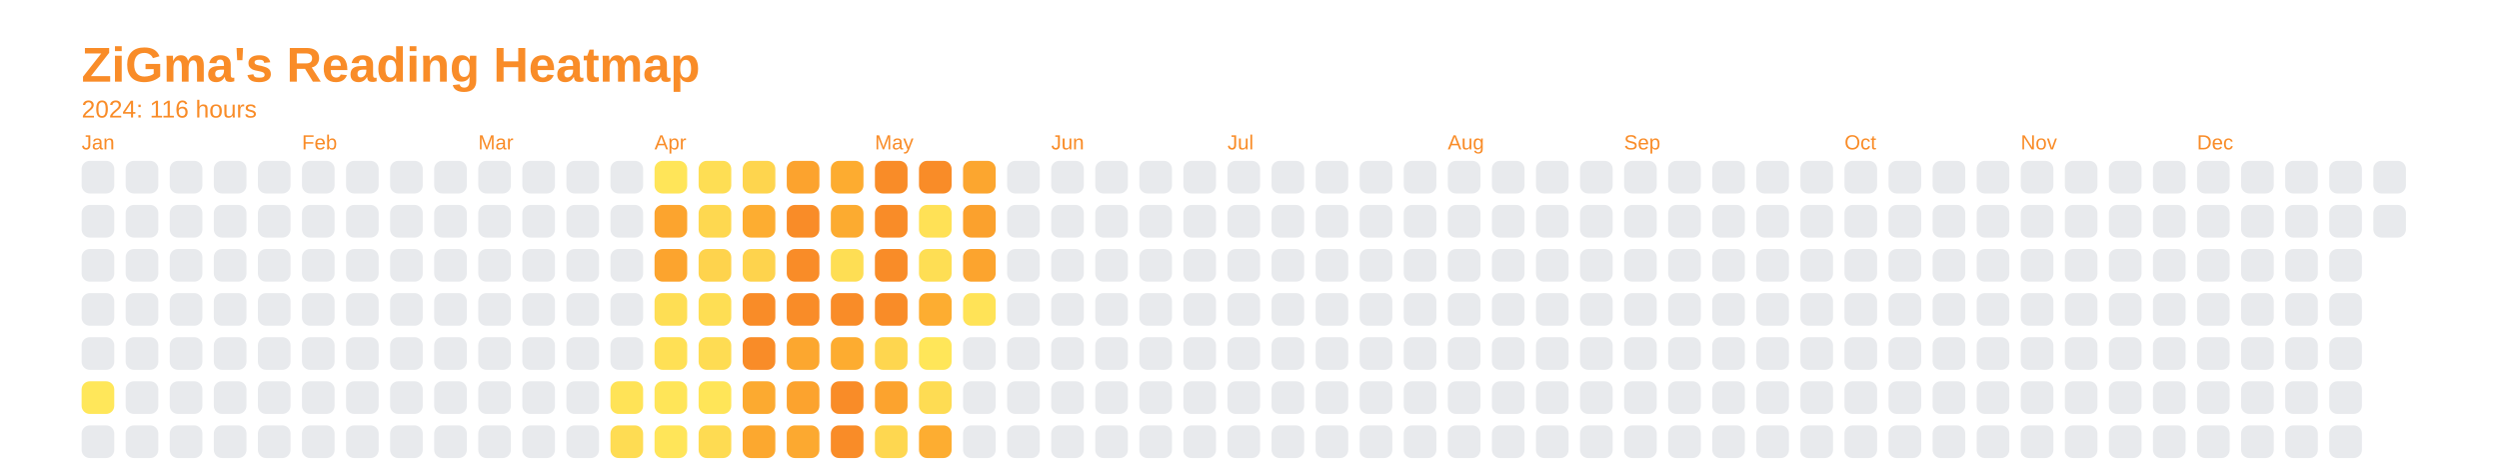
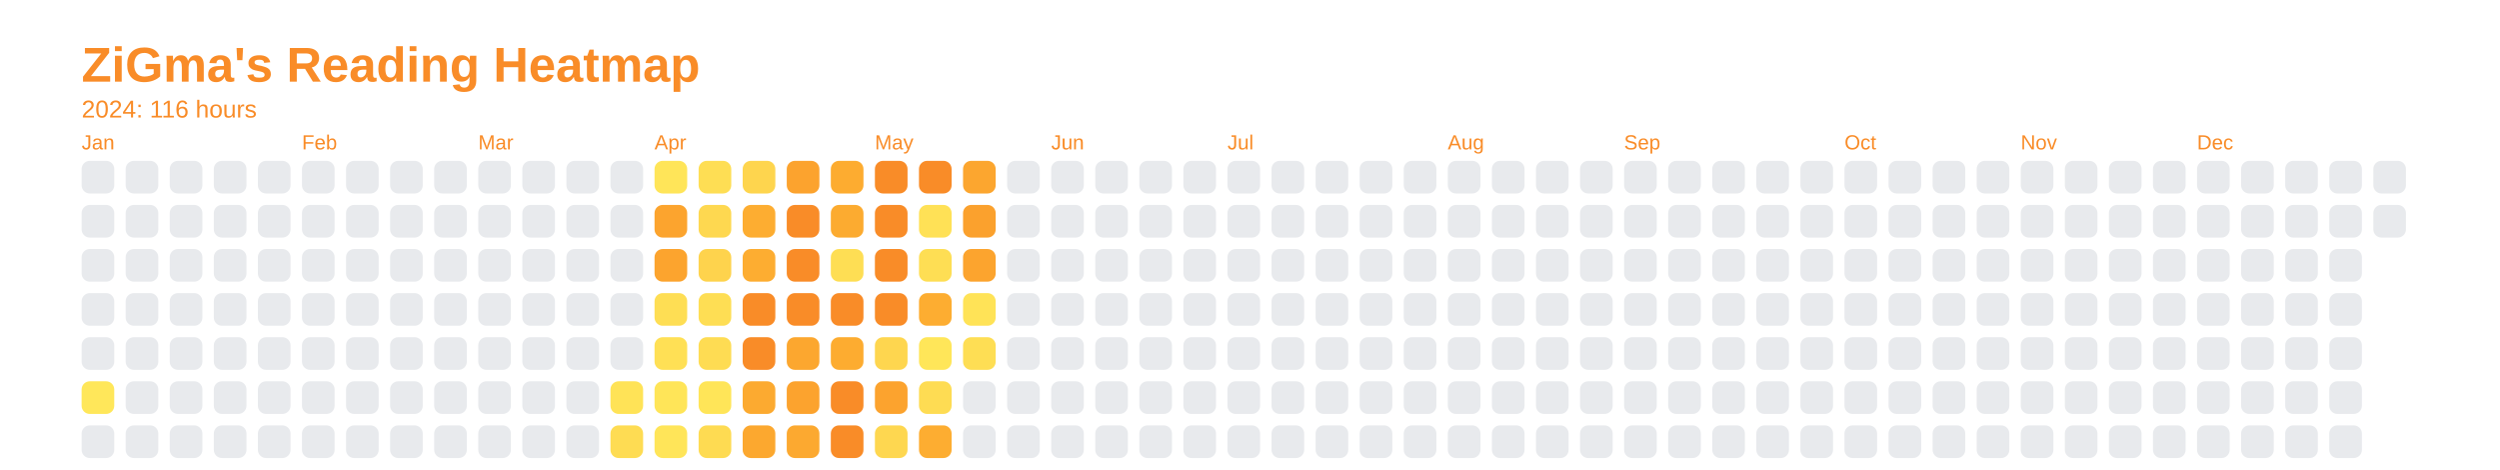
<svg xmlns="http://www.w3.org/2000/svg" baseProfile="full" height="57.5mm" version="1.1" viewBox="0,0,306.2,57.5" width="306.2mm">
  <defs />
  <rect fill="none" height="57.5" width="306.2" x="0" y="0" />
  <text fill="#f98c28" style="font-size:6px; font-family:Arial; font-weight:bold;" x="10" y="10">ZiGma's Reading Heatmap</text>
  <text fill="#f98c28" style="font-size:3px; font-family:Arial;" x="10" y="14.4">2024: 116 hours</text>
  <text fill="#f98c28" style="font-size:2.5px; font-family:Arial" x="10" y="18.3">Jan</text>
  <rect fill="#e8eaed" height="4" rx="1" ry="1" width="4" x="10" y="19.7" />
  <rect fill="#e8eaed" height="4" rx="1" ry="1" width="4" x="10" y="25.1" />
  <rect fill="#e8eaed" height="4" rx="1" ry="1" width="4" x="10" y="30.5" />
  <rect fill="#e8eaed" height="4" rx="1" ry="1" width="4" x="10" y="35.9" />
  <rect fill="#e8eaed" height="4" rx="1" ry="1" width="4" x="10" y="41.3" />
  <rect fill="#ffe75a" height="4" rx="1" ry="1" width="4" x="10" y="46.7" />
  <rect fill="#e8eaed" height="4" rx="1" ry="1" width="4" x="10" y="52.1" />
  <rect fill="#e8eaed" height="4" rx="1" ry="1" width="4" x="15.4" y="19.7" />
  <rect fill="#e8eaed" height="4" rx="1" ry="1" width="4" x="15.4" y="25.1" />
  <rect fill="#e8eaed" height="4" rx="1" ry="1" width="4" x="15.4" y="30.5" />
  <rect fill="#e8eaed" height="4" rx="1" ry="1" width="4" x="15.4" y="35.9" />
  <rect fill="#e8eaed" height="4" rx="1" ry="1" width="4" x="15.4" y="41.3" />
  <rect fill="#e8eaed" height="4" rx="1" ry="1" width="4" x="15.4" y="46.7" />
  <rect fill="#e8eaed" height="4" rx="1" ry="1" width="4" x="15.4" y="52.1" />
  <rect fill="#e8eaed" height="4" rx="1" ry="1" width="4" x="20.8" y="19.7" />
  <rect fill="#e8eaed" height="4" rx="1" ry="1" width="4" x="20.8" y="25.1" />
  <rect fill="#e8eaed" height="4" rx="1" ry="1" width="4" x="20.8" y="30.5" />
  <rect fill="#e8eaed" height="4" rx="1" ry="1" width="4" x="20.8" y="35.9" />
  <rect fill="#e8eaed" height="4" rx="1" ry="1" width="4" x="20.8" y="41.3" />
  <rect fill="#e8eaed" height="4" rx="1" ry="1" width="4" x="20.8" y="46.7" />
  <rect fill="#e8eaed" height="4" rx="1" ry="1" width="4" x="20.8" y="52.1" />
  <rect fill="#e8eaed" height="4" rx="1" ry="1" width="4" x="26.2" y="19.7" />
  <rect fill="#e8eaed" height="4" rx="1" ry="1" width="4" x="26.2" y="25.1" />
  <rect fill="#e8eaed" height="4" rx="1" ry="1" width="4" x="26.2" y="30.5" />
  <rect fill="#e8eaed" height="4" rx="1" ry="1" width="4" x="26.2" y="35.9" />
  <rect fill="#e8eaed" height="4" rx="1" ry="1" width="4" x="26.2" y="41.3" />
  <rect fill="#e8eaed" height="4" rx="1" ry="1" width="4" x="26.2" y="46.7" />
  <rect fill="#e8eaed" height="4" rx="1" ry="1" width="4" x="26.2" y="52.1" />
  <rect fill="#e8eaed" height="4" rx="1" ry="1" width="4" x="31.6" y="19.7" />
  <rect fill="#e8eaed" height="4" rx="1" ry="1" width="4" x="31.6" y="25.1" />
  <rect fill="#e8eaed" height="4" rx="1" ry="1" width="4" x="31.6" y="30.5" />
  <rect fill="#e8eaed" height="4" rx="1" ry="1" width="4" x="31.6" y="35.9" />
  <rect fill="#e8eaed" height="4" rx="1" ry="1" width="4" x="31.6" y="41.3" />
  <rect fill="#e8eaed" height="4" rx="1" ry="1" width="4" x="31.6" y="46.7" />
  <rect fill="#e8eaed" height="4" rx="1" ry="1" width="4" x="31.6" y="52.1" />
  <text fill="#f98c28" style="font-size:2.5px; font-family:Arial" x="37.0" y="18.3">Feb</text>
  <rect fill="#e8eaed" height="4" rx="1" ry="1" width="4" x="37.0" y="19.7" />
  <rect fill="#e8eaed" height="4" rx="1" ry="1" width="4" x="37.0" y="25.1" />
  <rect fill="#e8eaed" height="4" rx="1" ry="1" width="4" x="37.0" y="30.5" />
  <rect fill="#e8eaed" height="4" rx="1" ry="1" width="4" x="37.0" y="35.9" />
  <rect fill="#e8eaed" height="4" rx="1" ry="1" width="4" x="37.0" y="41.3" />
  <rect fill="#e8eaed" height="4" rx="1" ry="1" width="4" x="37.0" y="46.7" />
  <rect fill="#e8eaed" height="4" rx="1" ry="1" width="4" x="37.0" y="52.1" />
  <rect fill="#e8eaed" height="4" rx="1" ry="1" width="4" x="42.4" y="19.7" />
  <rect fill="#e8eaed" height="4" rx="1" ry="1" width="4" x="42.4" y="25.1" />
  <rect fill="#e8eaed" height="4" rx="1" ry="1" width="4" x="42.4" y="30.5" />
  <rect fill="#e8eaed" height="4" rx="1" ry="1" width="4" x="42.4" y="35.9" />
  <rect fill="#e8eaed" height="4" rx="1" ry="1" width="4" x="42.4" y="41.3" />
  <rect fill="#e8eaed" height="4" rx="1" ry="1" width="4" x="42.4" y="46.7" />
  <rect fill="#e8eaed" height="4" rx="1" ry="1" width="4" x="42.4" y="52.1" />
  <rect fill="#e8eaed" height="4" rx="1" ry="1" width="4" x="47.8" y="19.7" />
  <rect fill="#e8eaed" height="4" rx="1" ry="1" width="4" x="47.8" y="25.1" />
  <rect fill="#e8eaed" height="4" rx="1" ry="1" width="4" x="47.8" y="30.5" />
  <rect fill="#e8eaed" height="4" rx="1" ry="1" width="4" x="47.8" y="35.9" />
  <rect fill="#e8eaed" height="4" rx="1" ry="1" width="4" x="47.8" y="41.3" />
  <rect fill="#e8eaed" height="4" rx="1" ry="1" width="4" x="47.8" y="46.7" />
  <rect fill="#e8eaed" height="4" rx="1" ry="1" width="4" x="47.8" y="52.1" />
  <rect fill="#e8eaed" height="4" rx="1" ry="1" width="4" x="53.2" y="19.7" />
  <rect fill="#e8eaed" height="4" rx="1" ry="1" width="4" x="53.2" y="25.1" />
  <rect fill="#e8eaed" height="4" rx="1" ry="1" width="4" x="53.2" y="30.5" />
  <rect fill="#e8eaed" height="4" rx="1" ry="1" width="4" x="53.2" y="35.9" />
  <rect fill="#e8eaed" height="4" rx="1" ry="1" width="4" x="53.2" y="41.3" />
  <rect fill="#e8eaed" height="4" rx="1" ry="1" width="4" x="53.2" y="46.7" />
  <rect fill="#e8eaed" height="4" rx="1" ry="1" width="4" x="53.2" y="52.1" />
  <text fill="#f98c28" style="font-size:2.5px; font-family:Arial" x="58.6" y="18.3">Mar</text>
  <rect fill="#e8eaed" height="4" rx="1" ry="1" width="4" x="58.6" y="19.7" />
  <rect fill="#e8eaed" height="4" rx="1" ry="1" width="4" x="58.6" y="25.1" />
  <rect fill="#e8eaed" height="4" rx="1" ry="1" width="4" x="58.6" y="30.5" />
  <rect fill="#e8eaed" height="4" rx="1" ry="1" width="4" x="58.6" y="35.9" />
  <rect fill="#e8eaed" height="4" rx="1" ry="1" width="4" x="58.6" y="41.3" />
  <rect fill="#e8eaed" height="4" rx="1" ry="1" width="4" x="58.6" y="46.7" />
  <rect fill="#e8eaed" height="4" rx="1" ry="1" width="4" x="58.6" y="52.1" />
  <rect fill="#e8eaed" height="4" rx="1" ry="1" width="4" x="64" y="19.7" />
  <rect fill="#e8eaed" height="4" rx="1" ry="1" width="4" x="64" y="25.1" />
  <rect fill="#e8eaed" height="4" rx="1" ry="1" width="4" x="64" y="30.5" />
  <rect fill="#e8eaed" height="4" rx="1" ry="1" width="4" x="64" y="35.9" />
  <rect fill="#e8eaed" height="4" rx="1" ry="1" width="4" x="64" y="41.3" />
  <rect fill="#e8eaed" height="4" rx="1" ry="1" width="4" x="64" y="46.7" />
  <rect fill="#e8eaed" height="4" rx="1" ry="1" width="4" x="64" y="52.1" />
  <rect fill="#e8eaed" height="4" rx="1" ry="1" width="4" x="69.4" y="19.7" />
  <rect fill="#e8eaed" height="4" rx="1" ry="1" width="4" x="69.4" y="25.1" />
  <rect fill="#e8eaed" height="4" rx="1" ry="1" width="4" x="69.4" y="30.5" />
  <rect fill="#e8eaed" height="4" rx="1" ry="1" width="4" x="69.4" y="35.9" />
  <rect fill="#e8eaed" height="4" rx="1" ry="1" width="4" x="69.4" y="41.3" />
  <rect fill="#e8eaed" height="4" rx="1" ry="1" width="4" x="69.4" y="46.7" />
  <rect fill="#e8eaed" height="4" rx="1" ry="1" width="4" x="69.4" y="52.1" />
  <rect fill="#e8eaed" height="4" rx="1" ry="1" width="4" x="74.8" y="19.7" />
  <rect fill="#e8eaed" height="4" rx="1" ry="1" width="4" x="74.8" y="25.1" />
  <rect fill="#e8eaed" height="4" rx="1" ry="1" width="4" x="74.8" y="30.5" />
  <rect fill="#e8eaed" height="4" rx="1" ry="1" width="4" x="74.8" y="35.9" />
  <rect fill="#e8eaed" height="4" rx="1" ry="1" width="4" x="74.8" y="41.3" />
  <rect fill="#ffe357" height="4" rx="1" ry="1" width="4" x="74.8" y="46.7" />
  <rect fill="#fedc53" height="4" rx="1" ry="1" width="4" x="74.8" y="52.1" />
  <text fill="#f98c28" style="font-size:2.5px; font-family:Arial" x="80.2" y="18.3">Apr</text>
  <rect fill="#ffe559" height="4" rx="1" ry="1" width="4" x="80.2" y="19.7" />
  <rect fill="#fca42e" height="4" rx="1" ry="1" width="4" x="80.2" y="25.1" />
  <rect fill="#fca42e" height="4" rx="1" ry="1" width="4" x="80.2" y="30.5" />
  <rect fill="#fede54" height="4" rx="1" ry="1" width="4" x="80.2" y="35.9" />
  <rect fill="#ffe055" height="4" rx="1" ry="1" width="4" x="80.2" y="41.3" />
  <rect fill="#ffe558" height="4" rx="1" ry="1" width="4" x="80.2" y="46.7" />
  <rect fill="#ffe559" height="4" rx="1" ry="1" width="4" x="80.2" y="52.1" />
  <rect fill="#fede54" height="4" rx="1" ry="1" width="4" x="85.6" y="19.7" />
  <rect fill="#fed850" height="4" rx="1" ry="1" width="4" x="85.6" y="25.1" />
  <rect fill="#fed34d" height="4" rx="1" ry="1" width="4" x="85.6" y="30.5" />
  <rect fill="#fede54" height="4" rx="1" ry="1" width="4" x="85.6" y="35.9" />
  <rect fill="#fedc53" height="4" rx="1" ry="1" width="4" x="85.6" y="41.3" />
  <rect fill="#ffe558" height="4" rx="1" ry="1" width="4" x="85.6" y="46.7" />
  <rect fill="#fedb52" height="4" rx="1" ry="1" width="4" x="85.6" y="52.1" />
  <rect fill="#fed54e" height="4" rx="1" ry="1" width="4" x="91" y="19.7" />
  <rect fill="#fdad31" height="4" rx="1" ry="1" width="4" x="91" y="25.1" />
-   <rect fill="#fed34d" height="4" rx="1" ry="1" width="4" x="91" y="30.5" />
+   <rect fill="#fdad31" height="4" rx="1" ry="1" width="4" x="91" y="30.5" />
  <rect fill="#f98c28" height="4" rx="1" ry="1" width="4" x="91" y="35.9" />
  <rect fill="#f98c28" height="4" rx="1" ry="1" width="4" x="91" y="41.3" />
  <rect fill="#fcaa30" height="4" rx="1" ry="1" width="4" x="91" y="46.7" />
  <rect fill="#fca82f" height="4" rx="1" ry="1" width="4" x="91" y="52.1" />
  <rect fill="#fca32e" height="4" rx="1" ry="1" width="4" x="96.4" y="19.7" />
  <rect fill="#f98c28" height="4" rx="1" ry="1" width="4" x="96.4" y="25.1" />
  <rect fill="#f98c28" height="4" rx="1" ry="1" width="4" x="96.4" y="30.5" />
  <rect fill="#f98c28" height="4" rx="1" ry="1" width="4" x="96.4" y="35.9" />
  <rect fill="#fca72f" height="4" rx="1" ry="1" width="4" x="96.4" y="41.3" />
  <rect fill="#fca32e" height="4" rx="1" ry="1" width="4" x="96.4" y="46.7" />
  <rect fill="#fca930" height="4" rx="1" ry="1" width="4" x="96.4" y="52.1" />
  <rect fill="#fdac30" height="4" rx="1" ry="1" width="4" x="101.8" y="19.7" />
  <rect fill="#fcab30" height="4" rx="1" ry="1" width="4" x="101.8" y="25.1" />
  <rect fill="#fede54" height="4" rx="1" ry="1" width="4" x="101.8" y="30.5" />
  <rect fill="#f98c28" height="4" rx="1" ry="1" width="4" x="101.8" y="35.9" />
  <rect fill="#fdac30" height="4" rx="1" ry="1" width="4" x="101.8" y="41.3" />
  <rect fill="#f98c28" height="4" rx="1" ry="1" width="4" x="101.8" y="46.7" />
  <rect fill="#f98c28" height="4" rx="1" ry="1" width="4" x="101.8" y="52.1" />
  <text fill="#f98c28" style="font-size:2.5px; font-family:Arial" x="107.2" y="18.3">May</text>
  <rect fill="#f98c28" height="4" rx="1" ry="1" width="4" x="107.2" y="19.7" />
  <rect fill="#f98c28" height="4" rx="1" ry="1" width="4" x="107.2" y="25.1" />
  <rect fill="#f98c28" height="4" rx="1" ry="1" width="4" x="107.2" y="30.5" />
  <rect fill="#f98c28" height="4" rx="1" ry="1" width="4" x="107.2" y="35.9" />
  <rect fill="#fed64f" height="4" rx="1" ry="1" width="4" x="107.2" y="41.3" />
  <rect fill="#fca32e" height="4" rx="1" ry="1" width="4" x="107.2" y="46.7" />
  <rect fill="#fed750" height="4" rx="1" ry="1" width="4" x="107.2" y="52.1" />
  <rect fill="#f98c28" height="4" rx="1" ry="1" width="4" x="112.6" y="19.7" />
  <rect fill="#ffe156" height="4" rx="1" ry="1" width="4" x="112.6" y="25.1" />
  <rect fill="#fede54" height="4" rx="1" ry="1" width="4" x="112.6" y="30.5" />
  <rect fill="#fdad31" height="4" rx="1" ry="1" width="4" x="112.6" y="35.9" />
  <rect fill="#ffe659" height="4" rx="1" ry="1" width="4" x="112.6" y="41.3" />
  <rect fill="#fedc53" height="4" rx="1" ry="1" width="4" x="112.6" y="46.7" />
  <rect fill="#fdad31" height="4" rx="1" ry="1" width="4" x="112.6" y="52.1" />
  <rect fill="#fca62f" height="4" rx="1" ry="1" width="4" x="118" y="19.7" />
  <rect fill="#fba12d" height="4" rx="1" ry="1" width="4" x="118" y="25.1" />
  <rect fill="#fca42e" height="4" rx="1" ry="1" width="4" x="118" y="30.5" />
  <rect fill="#ffe357" height="4" rx="1" ry="1" width="4" x="118" y="35.9" />
-   <rect fill="#e8eaed" height="4" rx="1" ry="1" width="4" x="118" y="41.3" />
+   <rect fill="#fede54" height="4" rx="1" ry="1" width="4" x="118" y="41.3" />
  <rect fill="#e8eaed" height="4" rx="1" ry="1" width="4" x="118" y="46.7" />
  <rect fill="#e8eaed" height="4" rx="1" ry="1" width="4" x="118" y="52.1" />
  <rect fill="#e8eaed" height="4" rx="1" ry="1" width="4" x="123.4" y="19.7" />
  <rect fill="#e8eaed" height="4" rx="1" ry="1" width="4" x="123.4" y="25.1" />
  <rect fill="#e8eaed" height="4" rx="1" ry="1" width="4" x="123.4" y="30.5" />
  <rect fill="#e8eaed" height="4" rx="1" ry="1" width="4" x="123.4" y="35.9" />
  <rect fill="#e8eaed" height="4" rx="1" ry="1" width="4" x="123.4" y="41.3" />
  <rect fill="#e8eaed" height="4" rx="1" ry="1" width="4" x="123.4" y="46.7" />
  <rect fill="#e8eaed" height="4" rx="1" ry="1" width="4" x="123.4" y="52.1" />
  <text fill="#f98c28" style="font-size:2.5px; font-family:Arial" x="128.8" y="18.3">Jun</text>
  <rect fill="#e8eaed" height="4" rx="1" ry="1" width="4" x="128.8" y="19.7" />
  <rect fill="#e8eaed" height="4" rx="1" ry="1" width="4" x="128.8" y="25.1" />
  <rect fill="#e8eaed" height="4" rx="1" ry="1" width="4" x="128.8" y="30.5" />
  <rect fill="#e8eaed" height="4" rx="1" ry="1" width="4" x="128.8" y="35.9" />
  <rect fill="#e8eaed" height="4" rx="1" ry="1" width="4" x="128.8" y="41.3" />
  <rect fill="#e8eaed" height="4" rx="1" ry="1" width="4" x="128.8" y="46.7" />
  <rect fill="#e8eaed" height="4" rx="1" ry="1" width="4" x="128.8" y="52.1" />
  <rect fill="#e8eaed" height="4" rx="1" ry="1" width="4" x="134.2" y="19.7" />
  <rect fill="#e8eaed" height="4" rx="1" ry="1" width="4" x="134.2" y="25.1" />
  <rect fill="#e8eaed" height="4" rx="1" ry="1" width="4" x="134.2" y="30.5" />
  <rect fill="#e8eaed" height="4" rx="1" ry="1" width="4" x="134.2" y="35.9" />
  <rect fill="#e8eaed" height="4" rx="1" ry="1" width="4" x="134.2" y="41.3" />
  <rect fill="#e8eaed" height="4" rx="1" ry="1" width="4" x="134.2" y="46.7" />
  <rect fill="#e8eaed" height="4" rx="1" ry="1" width="4" x="134.2" y="52.1" />
  <rect fill="#e8eaed" height="4" rx="1" ry="1" width="4" x="139.6" y="19.7" />
  <rect fill="#e8eaed" height="4" rx="1" ry="1" width="4" x="139.6" y="25.1" />
  <rect fill="#e8eaed" height="4" rx="1" ry="1" width="4" x="139.6" y="30.5" />
  <rect fill="#e8eaed" height="4" rx="1" ry="1" width="4" x="139.6" y="35.9" />
  <rect fill="#e8eaed" height="4" rx="1" ry="1" width="4" x="139.6" y="41.3" />
  <rect fill="#e8eaed" height="4" rx="1" ry="1" width="4" x="139.6" y="46.7" />
  <rect fill="#e8eaed" height="4" rx="1" ry="1" width="4" x="139.6" y="52.1" />
  <rect fill="#e8eaed" height="4" rx="1" ry="1" width="4" x="145" y="19.7" />
  <rect fill="#e8eaed" height="4" rx="1" ry="1" width="4" x="145" y="25.1" />
  <rect fill="#e8eaed" height="4" rx="1" ry="1" width="4" x="145" y="30.5" />
  <rect fill="#e8eaed" height="4" rx="1" ry="1" width="4" x="145" y="35.9" />
  <rect fill="#e8eaed" height="4" rx="1" ry="1" width="4" x="145" y="41.3" />
  <rect fill="#e8eaed" height="4" rx="1" ry="1" width="4" x="145" y="46.7" />
  <rect fill="#e8eaed" height="4" rx="1" ry="1" width="4" x="145" y="52.1" />
  <text fill="#f98c28" style="font-size:2.5px; font-family:Arial" x="150.4" y="18.3">Jul</text>
  <rect fill="#e8eaed" height="4" rx="1" ry="1" width="4" x="150.4" y="19.7" />
  <rect fill="#e8eaed" height="4" rx="1" ry="1" width="4" x="150.4" y="25.1" />
  <rect fill="#e8eaed" height="4" rx="1" ry="1" width="4" x="150.4" y="30.5" />
  <rect fill="#e8eaed" height="4" rx="1" ry="1" width="4" x="150.4" y="35.9" />
  <rect fill="#e8eaed" height="4" rx="1" ry="1" width="4" x="150.4" y="41.3" />
  <rect fill="#e8eaed" height="4" rx="1" ry="1" width="4" x="150.4" y="46.7" />
  <rect fill="#e8eaed" height="4" rx="1" ry="1" width="4" x="150.4" y="52.1" />
  <rect fill="#e8eaed" height="4" rx="1" ry="1" width="4" x="155.8" y="19.7" />
  <rect fill="#e8eaed" height="4" rx="1" ry="1" width="4" x="155.8" y="25.1" />
  <rect fill="#e8eaed" height="4" rx="1" ry="1" width="4" x="155.8" y="30.5" />
  <rect fill="#e8eaed" height="4" rx="1" ry="1" width="4" x="155.8" y="35.9" />
  <rect fill="#e8eaed" height="4" rx="1" ry="1" width="4" x="155.8" y="41.3" />
  <rect fill="#e8eaed" height="4" rx="1" ry="1" width="4" x="155.8" y="46.7" />
  <rect fill="#e8eaed" height="4" rx="1" ry="1" width="4" x="155.8" y="52.1" />
  <rect fill="#e8eaed" height="4" rx="1" ry="1" width="4" x="161.2" y="19.7" />
  <rect fill="#e8eaed" height="4" rx="1" ry="1" width="4" x="161.2" y="25.1" />
  <rect fill="#e8eaed" height="4" rx="1" ry="1" width="4" x="161.2" y="30.5" />
  <rect fill="#e8eaed" height="4" rx="1" ry="1" width="4" x="161.2" y="35.9" />
  <rect fill="#e8eaed" height="4" rx="1" ry="1" width="4" x="161.2" y="41.3" />
  <rect fill="#e8eaed" height="4" rx="1" ry="1" width="4" x="161.2" y="46.7" />
  <rect fill="#e8eaed" height="4" rx="1" ry="1" width="4" x="161.2" y="52.1" />
  <rect fill="#e8eaed" height="4" rx="1" ry="1" width="4" x="166.6" y="19.7" />
  <rect fill="#e8eaed" height="4" rx="1" ry="1" width="4" x="166.6" y="25.1" />
  <rect fill="#e8eaed" height="4" rx="1" ry="1" width="4" x="166.6" y="30.5" />
  <rect fill="#e8eaed" height="4" rx="1" ry="1" width="4" x="166.6" y="35.9" />
  <rect fill="#e8eaed" height="4" rx="1" ry="1" width="4" x="166.6" y="41.3" />
  <rect fill="#e8eaed" height="4" rx="1" ry="1" width="4" x="166.6" y="46.7" />
  <rect fill="#e8eaed" height="4" rx="1" ry="1" width="4" x="166.6" y="52.1" />
  <rect fill="#e8eaed" height="4" rx="1" ry="1" width="4" x="172" y="19.7" />
  <rect fill="#e8eaed" height="4" rx="1" ry="1" width="4" x="172" y="25.1" />
  <rect fill="#e8eaed" height="4" rx="1" ry="1" width="4" x="172" y="30.5" />
  <rect fill="#e8eaed" height="4" rx="1" ry="1" width="4" x="172" y="35.9" />
  <rect fill="#e8eaed" height="4" rx="1" ry="1" width="4" x="172" y="41.3" />
  <rect fill="#e8eaed" height="4" rx="1" ry="1" width="4" x="172" y="46.7" />
  <rect fill="#e8eaed" height="4" rx="1" ry="1" width="4" x="172" y="52.1" />
  <text fill="#f98c28" style="font-size:2.5px; font-family:Arial" x="177.4" y="18.3">Aug</text>
  <rect fill="#e8eaed" height="4" rx="1" ry="1" width="4" x="177.4" y="19.7" />
  <rect fill="#e8eaed" height="4" rx="1" ry="1" width="4" x="177.4" y="25.1" />
  <rect fill="#e8eaed" height="4" rx="1" ry="1" width="4" x="177.4" y="30.5" />
  <rect fill="#e8eaed" height="4" rx="1" ry="1" width="4" x="177.4" y="35.9" />
  <rect fill="#e8eaed" height="4" rx="1" ry="1" width="4" x="177.4" y="41.3" />
  <rect fill="#e8eaed" height="4" rx="1" ry="1" width="4" x="177.4" y="46.7" />
  <rect fill="#e8eaed" height="4" rx="1" ry="1" width="4" x="177.4" y="52.1" />
  <rect fill="#e8eaed" height="4" rx="1" ry="1" width="4" x="182.8" y="19.7" />
  <rect fill="#e8eaed" height="4" rx="1" ry="1" width="4" x="182.8" y="25.1" />
  <rect fill="#e8eaed" height="4" rx="1" ry="1" width="4" x="182.8" y="30.5" />
  <rect fill="#e8eaed" height="4" rx="1" ry="1" width="4" x="182.8" y="35.9" />
  <rect fill="#e8eaed" height="4" rx="1" ry="1" width="4" x="182.8" y="41.3" />
  <rect fill="#e8eaed" height="4" rx="1" ry="1" width="4" x="182.8" y="46.7" />
  <rect fill="#e8eaed" height="4" rx="1" ry="1" width="4" x="182.8" y="52.1" />
  <rect fill="#e8eaed" height="4" rx="1" ry="1" width="4" x="188.2" y="19.7" />
  <rect fill="#e8eaed" height="4" rx="1" ry="1" width="4" x="188.2" y="25.1" />
  <rect fill="#e8eaed" height="4" rx="1" ry="1" width="4" x="188.2" y="30.5" />
  <rect fill="#e8eaed" height="4" rx="1" ry="1" width="4" x="188.2" y="35.9" />
  <rect fill="#e8eaed" height="4" rx="1" ry="1" width="4" x="188.2" y="41.3" />
  <rect fill="#e8eaed" height="4" rx="1" ry="1" width="4" x="188.2" y="46.7" />
  <rect fill="#e8eaed" height="4" rx="1" ry="1" width="4" x="188.2" y="52.1" />
  <rect fill="#e8eaed" height="4" rx="1" ry="1" width="4" x="193.6" y="19.7" />
  <rect fill="#e8eaed" height="4" rx="1" ry="1" width="4" x="193.6" y="25.1" />
  <rect fill="#e8eaed" height="4" rx="1" ry="1" width="4" x="193.6" y="30.5" />
  <rect fill="#e8eaed" height="4" rx="1" ry="1" width="4" x="193.6" y="35.9" />
  <rect fill="#e8eaed" height="4" rx="1" ry="1" width="4" x="193.6" y="41.3" />
  <rect fill="#e8eaed" height="4" rx="1" ry="1" width="4" x="193.6" y="46.7" />
  <rect fill="#e8eaed" height="4" rx="1" ry="1" width="4" x="193.6" y="52.1" />
  <text fill="#f98c28" style="font-size:2.5px; font-family:Arial" x="199" y="18.3">Sep</text>
  <rect fill="#e8eaed" height="4" rx="1" ry="1" width="4" x="199" y="19.7" />
  <rect fill="#e8eaed" height="4" rx="1" ry="1" width="4" x="199" y="25.1" />
  <rect fill="#e8eaed" height="4" rx="1" ry="1" width="4" x="199" y="30.5" />
  <rect fill="#e8eaed" height="4" rx="1" ry="1" width="4" x="199" y="35.9" />
  <rect fill="#e8eaed" height="4" rx="1" ry="1" width="4" x="199" y="41.3" />
  <rect fill="#e8eaed" height="4" rx="1" ry="1" width="4" x="199" y="46.7" />
  <rect fill="#e8eaed" height="4" rx="1" ry="1" width="4" x="199" y="52.1" />
  <rect fill="#e8eaed" height="4" rx="1" ry="1" width="4" x="204.4" y="19.7" />
  <rect fill="#e8eaed" height="4" rx="1" ry="1" width="4" x="204.4" y="25.1" />
  <rect fill="#e8eaed" height="4" rx="1" ry="1" width="4" x="204.4" y="30.5" />
  <rect fill="#e8eaed" height="4" rx="1" ry="1" width="4" x="204.4" y="35.9" />
  <rect fill="#e8eaed" height="4" rx="1" ry="1" width="4" x="204.4" y="41.3" />
  <rect fill="#e8eaed" height="4" rx="1" ry="1" width="4" x="204.4" y="46.7" />
  <rect fill="#e8eaed" height="4" rx="1" ry="1" width="4" x="204.4" y="52.1" />
  <rect fill="#e8eaed" height="4" rx="1" ry="1" width="4" x="209.8" y="19.7" />
  <rect fill="#e8eaed" height="4" rx="1" ry="1" width="4" x="209.8" y="25.1" />
  <rect fill="#e8eaed" height="4" rx="1" ry="1" width="4" x="209.8" y="30.5" />
  <rect fill="#e8eaed" height="4" rx="1" ry="1" width="4" x="209.8" y="35.9" />
  <rect fill="#e8eaed" height="4" rx="1" ry="1" width="4" x="209.8" y="41.3" />
  <rect fill="#e8eaed" height="4" rx="1" ry="1" width="4" x="209.8" y="46.7" />
  <rect fill="#e8eaed" height="4" rx="1" ry="1" width="4" x="209.8" y="52.1" />
  <rect fill="#e8eaed" height="4" rx="1" ry="1" width="4" x="215.2" y="19.7" />
  <rect fill="#e8eaed" height="4" rx="1" ry="1" width="4" x="215.2" y="25.1" />
  <rect fill="#e8eaed" height="4" rx="1" ry="1" width="4" x="215.2" y="30.5" />
  <rect fill="#e8eaed" height="4" rx="1" ry="1" width="4" x="215.2" y="35.9" />
  <rect fill="#e8eaed" height="4" rx="1" ry="1" width="4" x="215.2" y="41.3" />
  <rect fill="#e8eaed" height="4" rx="1" ry="1" width="4" x="215.2" y="46.7" />
  <rect fill="#e8eaed" height="4" rx="1" ry="1" width="4" x="215.2" y="52.1" />
  <rect fill="#e8eaed" height="4" rx="1" ry="1" width="4" x="220.6" y="19.7" />
  <rect fill="#e8eaed" height="4" rx="1" ry="1" width="4" x="220.6" y="25.1" />
  <rect fill="#e8eaed" height="4" rx="1" ry="1" width="4" x="220.6" y="30.5" />
  <rect fill="#e8eaed" height="4" rx="1" ry="1" width="4" x="220.6" y="35.9" />
  <rect fill="#e8eaed" height="4" rx="1" ry="1" width="4" x="220.6" y="41.3" />
  <rect fill="#e8eaed" height="4" rx="1" ry="1" width="4" x="220.6" y="46.7" />
  <rect fill="#e8eaed" height="4" rx="1" ry="1" width="4" x="220.6" y="52.1" />
  <text fill="#f98c28" style="font-size:2.5px; font-family:Arial" x="226" y="18.3">Oct</text>
  <rect fill="#e8eaed" height="4" rx="1" ry="1" width="4" x="226" y="19.7" />
  <rect fill="#e8eaed" height="4" rx="1" ry="1" width="4" x="226" y="25.1" />
  <rect fill="#e8eaed" height="4" rx="1" ry="1" width="4" x="226" y="30.5" />
  <rect fill="#e8eaed" height="4" rx="1" ry="1" width="4" x="226" y="35.9" />
  <rect fill="#e8eaed" height="4" rx="1" ry="1" width="4" x="226" y="41.3" />
  <rect fill="#e8eaed" height="4" rx="1" ry="1" width="4" x="226" y="46.7" />
  <rect fill="#e8eaed" height="4" rx="1" ry="1" width="4" x="226" y="52.1" />
  <rect fill="#e8eaed" height="4" rx="1" ry="1" width="4" x="231.4" y="19.7" />
  <rect fill="#e8eaed" height="4" rx="1" ry="1" width="4" x="231.4" y="25.1" />
  <rect fill="#e8eaed" height="4" rx="1" ry="1" width="4" x="231.4" y="30.5" />
  <rect fill="#e8eaed" height="4" rx="1" ry="1" width="4" x="231.4" y="35.9" />
  <rect fill="#e8eaed" height="4" rx="1" ry="1" width="4" x="231.4" y="41.3" />
  <rect fill="#e8eaed" height="4" rx="1" ry="1" width="4" x="231.4" y="46.7" />
  <rect fill="#e8eaed" height="4" rx="1" ry="1" width="4" x="231.4" y="52.1" />
  <rect fill="#e8eaed" height="4" rx="1" ry="1" width="4" x="236.8" y="19.7" />
  <rect fill="#e8eaed" height="4" rx="1" ry="1" width="4" x="236.8" y="25.1" />
  <rect fill="#e8eaed" height="4" rx="1" ry="1" width="4" x="236.8" y="30.5" />
  <rect fill="#e8eaed" height="4" rx="1" ry="1" width="4" x="236.8" y="35.9" />
  <rect fill="#e8eaed" height="4" rx="1" ry="1" width="4" x="236.8" y="41.3" />
  <rect fill="#e8eaed" height="4" rx="1" ry="1" width="4" x="236.8" y="46.7" />
  <rect fill="#e8eaed" height="4" rx="1" ry="1" width="4" x="236.8" y="52.1" />
  <rect fill="#e8eaed" height="4" rx="1" ry="1" width="4" x="242.2" y="19.7" />
  <rect fill="#e8eaed" height="4" rx="1" ry="1" width="4" x="242.2" y="25.1" />
  <rect fill="#e8eaed" height="4" rx="1" ry="1" width="4" x="242.2" y="30.5" />
  <rect fill="#e8eaed" height="4" rx="1" ry="1" width="4" x="242.2" y="35.9" />
  <rect fill="#e8eaed" height="4" rx="1" ry="1" width="4" x="242.2" y="41.3" />
  <rect fill="#e8eaed" height="4" rx="1" ry="1" width="4" x="242.2" y="46.7" />
  <rect fill="#e8eaed" height="4" rx="1" ry="1" width="4" x="242.2" y="52.1" />
  <text fill="#f98c28" style="font-size:2.5px; font-family:Arial" x="247.6" y="18.3">Nov</text>
  <rect fill="#e8eaed" height="4" rx="1" ry="1" width="4" x="247.6" y="19.7" />
  <rect fill="#e8eaed" height="4" rx="1" ry="1" width="4" x="247.6" y="25.1" />
  <rect fill="#e8eaed" height="4" rx="1" ry="1" width="4" x="247.6" y="30.5" />
  <rect fill="#e8eaed" height="4" rx="1" ry="1" width="4" x="247.6" y="35.9" />
  <rect fill="#e8eaed" height="4" rx="1" ry="1" width="4" x="247.6" y="41.3" />
  <rect fill="#e8eaed" height="4" rx="1" ry="1" width="4" x="247.6" y="46.7" />
  <rect fill="#e8eaed" height="4" rx="1" ry="1" width="4" x="247.6" y="52.1" />
  <rect fill="#e8eaed" height="4" rx="1" ry="1" width="4" x="253" y="19.7" />
  <rect fill="#e8eaed" height="4" rx="1" ry="1" width="4" x="253" y="25.1" />
  <rect fill="#e8eaed" height="4" rx="1" ry="1" width="4" x="253" y="30.5" />
  <rect fill="#e8eaed" height="4" rx="1" ry="1" width="4" x="253" y="35.9" />
  <rect fill="#e8eaed" height="4" rx="1" ry="1" width="4" x="253" y="41.3" />
  <rect fill="#e8eaed" height="4" rx="1" ry="1" width="4" x="253" y="46.7" />
  <rect fill="#e8eaed" height="4" rx="1" ry="1" width="4" x="253" y="52.1" />
  <rect fill="#e8eaed" height="4" rx="1" ry="1" width="4" x="258.4" y="19.7" />
  <rect fill="#e8eaed" height="4" rx="1" ry="1" width="4" x="258.4" y="25.1" />
  <rect fill="#e8eaed" height="4" rx="1" ry="1" width="4" x="258.4" y="30.5" />
  <rect fill="#e8eaed" height="4" rx="1" ry="1" width="4" x="258.4" y="35.9" />
  <rect fill="#e8eaed" height="4" rx="1" ry="1" width="4" x="258.4" y="41.3" />
  <rect fill="#e8eaed" height="4" rx="1" ry="1" width="4" x="258.4" y="46.7" />
  <rect fill="#e8eaed" height="4" rx="1" ry="1" width="4" x="258.4" y="52.1" />
  <rect fill="#e8eaed" height="4" rx="1" ry="1" width="4" x="263.8" y="19.7" />
  <rect fill="#e8eaed" height="4" rx="1" ry="1" width="4" x="263.8" y="25.1" />
  <rect fill="#e8eaed" height="4" rx="1" ry="1" width="4" x="263.8" y="30.5" />
  <rect fill="#e8eaed" height="4" rx="1" ry="1" width="4" x="263.8" y="35.9" />
  <rect fill="#e8eaed" height="4" rx="1" ry="1" width="4" x="263.8" y="41.3" />
  <rect fill="#e8eaed" height="4" rx="1" ry="1" width="4" x="263.8" y="46.7" />
  <rect fill="#e8eaed" height="4" rx="1" ry="1" width="4" x="263.8" y="52.1" />
  <text fill="#f98c28" style="font-size:2.5px; font-family:Arial" x="269.2" y="18.3">Dec</text>
  <rect fill="#e8eaed" height="4" rx="1" ry="1" width="4" x="269.2" y="19.7" />
  <rect fill="#e8eaed" height="4" rx="1" ry="1" width="4" x="269.2" y="25.1" />
  <rect fill="#e8eaed" height="4" rx="1" ry="1" width="4" x="269.2" y="30.5" />
  <rect fill="#e8eaed" height="4" rx="1" ry="1" width="4" x="269.2" y="35.9" />
  <rect fill="#e8eaed" height="4" rx="1" ry="1" width="4" x="269.2" y="41.3" />
  <rect fill="#e8eaed" height="4" rx="1" ry="1" width="4" x="269.2" y="46.7" />
  <rect fill="#e8eaed" height="4" rx="1" ry="1" width="4" x="269.2" y="52.1" />
  <rect fill="#e8eaed" height="4" rx="1" ry="1" width="4" x="274.6" y="19.7" />
  <rect fill="#e8eaed" height="4" rx="1" ry="1" width="4" x="274.6" y="25.1" />
  <rect fill="#e8eaed" height="4" rx="1" ry="1" width="4" x="274.6" y="30.5" />
  <rect fill="#e8eaed" height="4" rx="1" ry="1" width="4" x="274.6" y="35.9" />
  <rect fill="#e8eaed" height="4" rx="1" ry="1" width="4" x="274.6" y="41.3" />
  <rect fill="#e8eaed" height="4" rx="1" ry="1" width="4" x="274.6" y="46.7" />
  <rect fill="#e8eaed" height="4" rx="1" ry="1" width="4" x="274.6" y="52.1" />
  <rect fill="#e8eaed" height="4" rx="1" ry="1" width="4" x="280" y="19.7" />
  <rect fill="#e8eaed" height="4" rx="1" ry="1" width="4" x="280" y="25.1" />
  <rect fill="#e8eaed" height="4" rx="1" ry="1" width="4" x="280" y="30.5" />
  <rect fill="#e8eaed" height="4" rx="1" ry="1" width="4" x="280" y="35.9" />
  <rect fill="#e8eaed" height="4" rx="1" ry="1" width="4" x="280" y="41.3" />
  <rect fill="#e8eaed" height="4" rx="1" ry="1" width="4" x="280" y="46.7" />
  <rect fill="#e8eaed" height="4" rx="1" ry="1" width="4" x="280" y="52.1" />
  <rect fill="#e8eaed" height="4" rx="1" ry="1" width="4" x="285.4" y="19.7" />
  <rect fill="#e8eaed" height="4" rx="1" ry="1" width="4" x="285.4" y="25.1" />
  <rect fill="#e8eaed" height="4" rx="1" ry="1" width="4" x="285.4" y="30.5" />
  <rect fill="#e8eaed" height="4" rx="1" ry="1" width="4" x="285.4" y="35.9" />
  <rect fill="#e8eaed" height="4" rx="1" ry="1" width="4" x="285.4" y="41.3" />
  <rect fill="#e8eaed" height="4" rx="1" ry="1" width="4" x="285.4" y="46.7" />
  <rect fill="#e8eaed" height="4" rx="1" ry="1" width="4" x="285.4" y="52.1" />
  <rect fill="#e8eaed" height="4" rx="1" ry="1" width="4" x="290.8" y="19.7" />
  <rect fill="#e8eaed" height="4" rx="1" ry="1" width="4" x="290.8" y="25.1" />
</svg>
